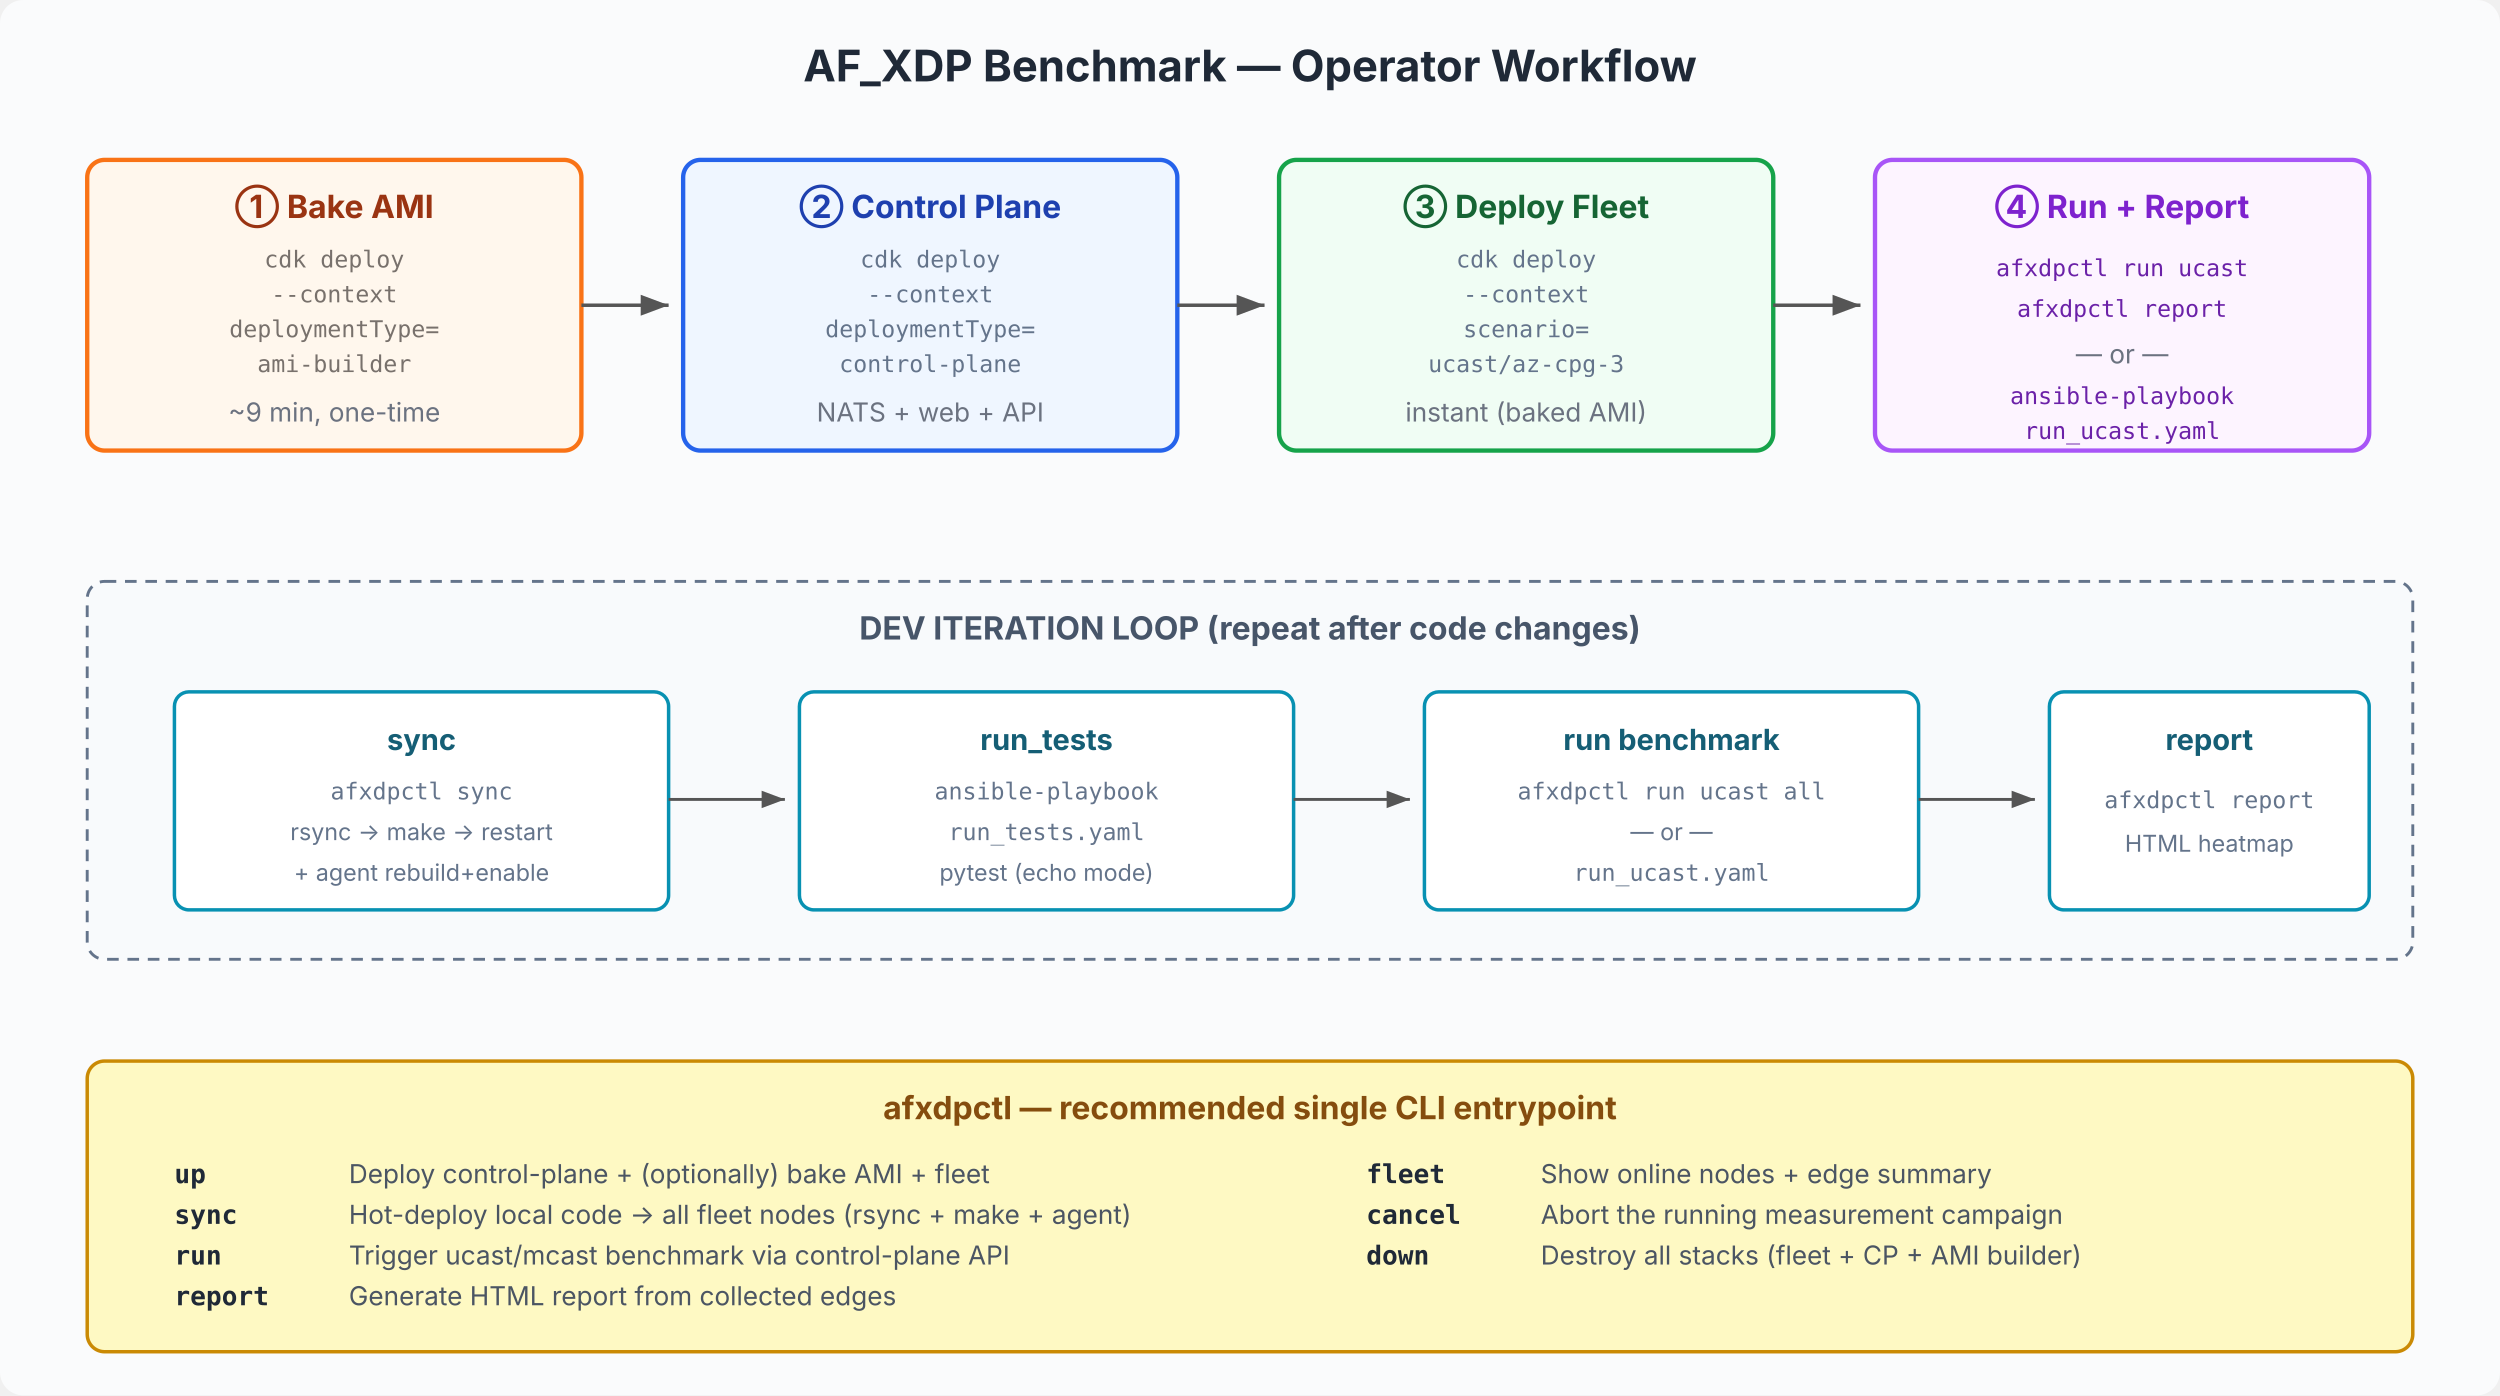
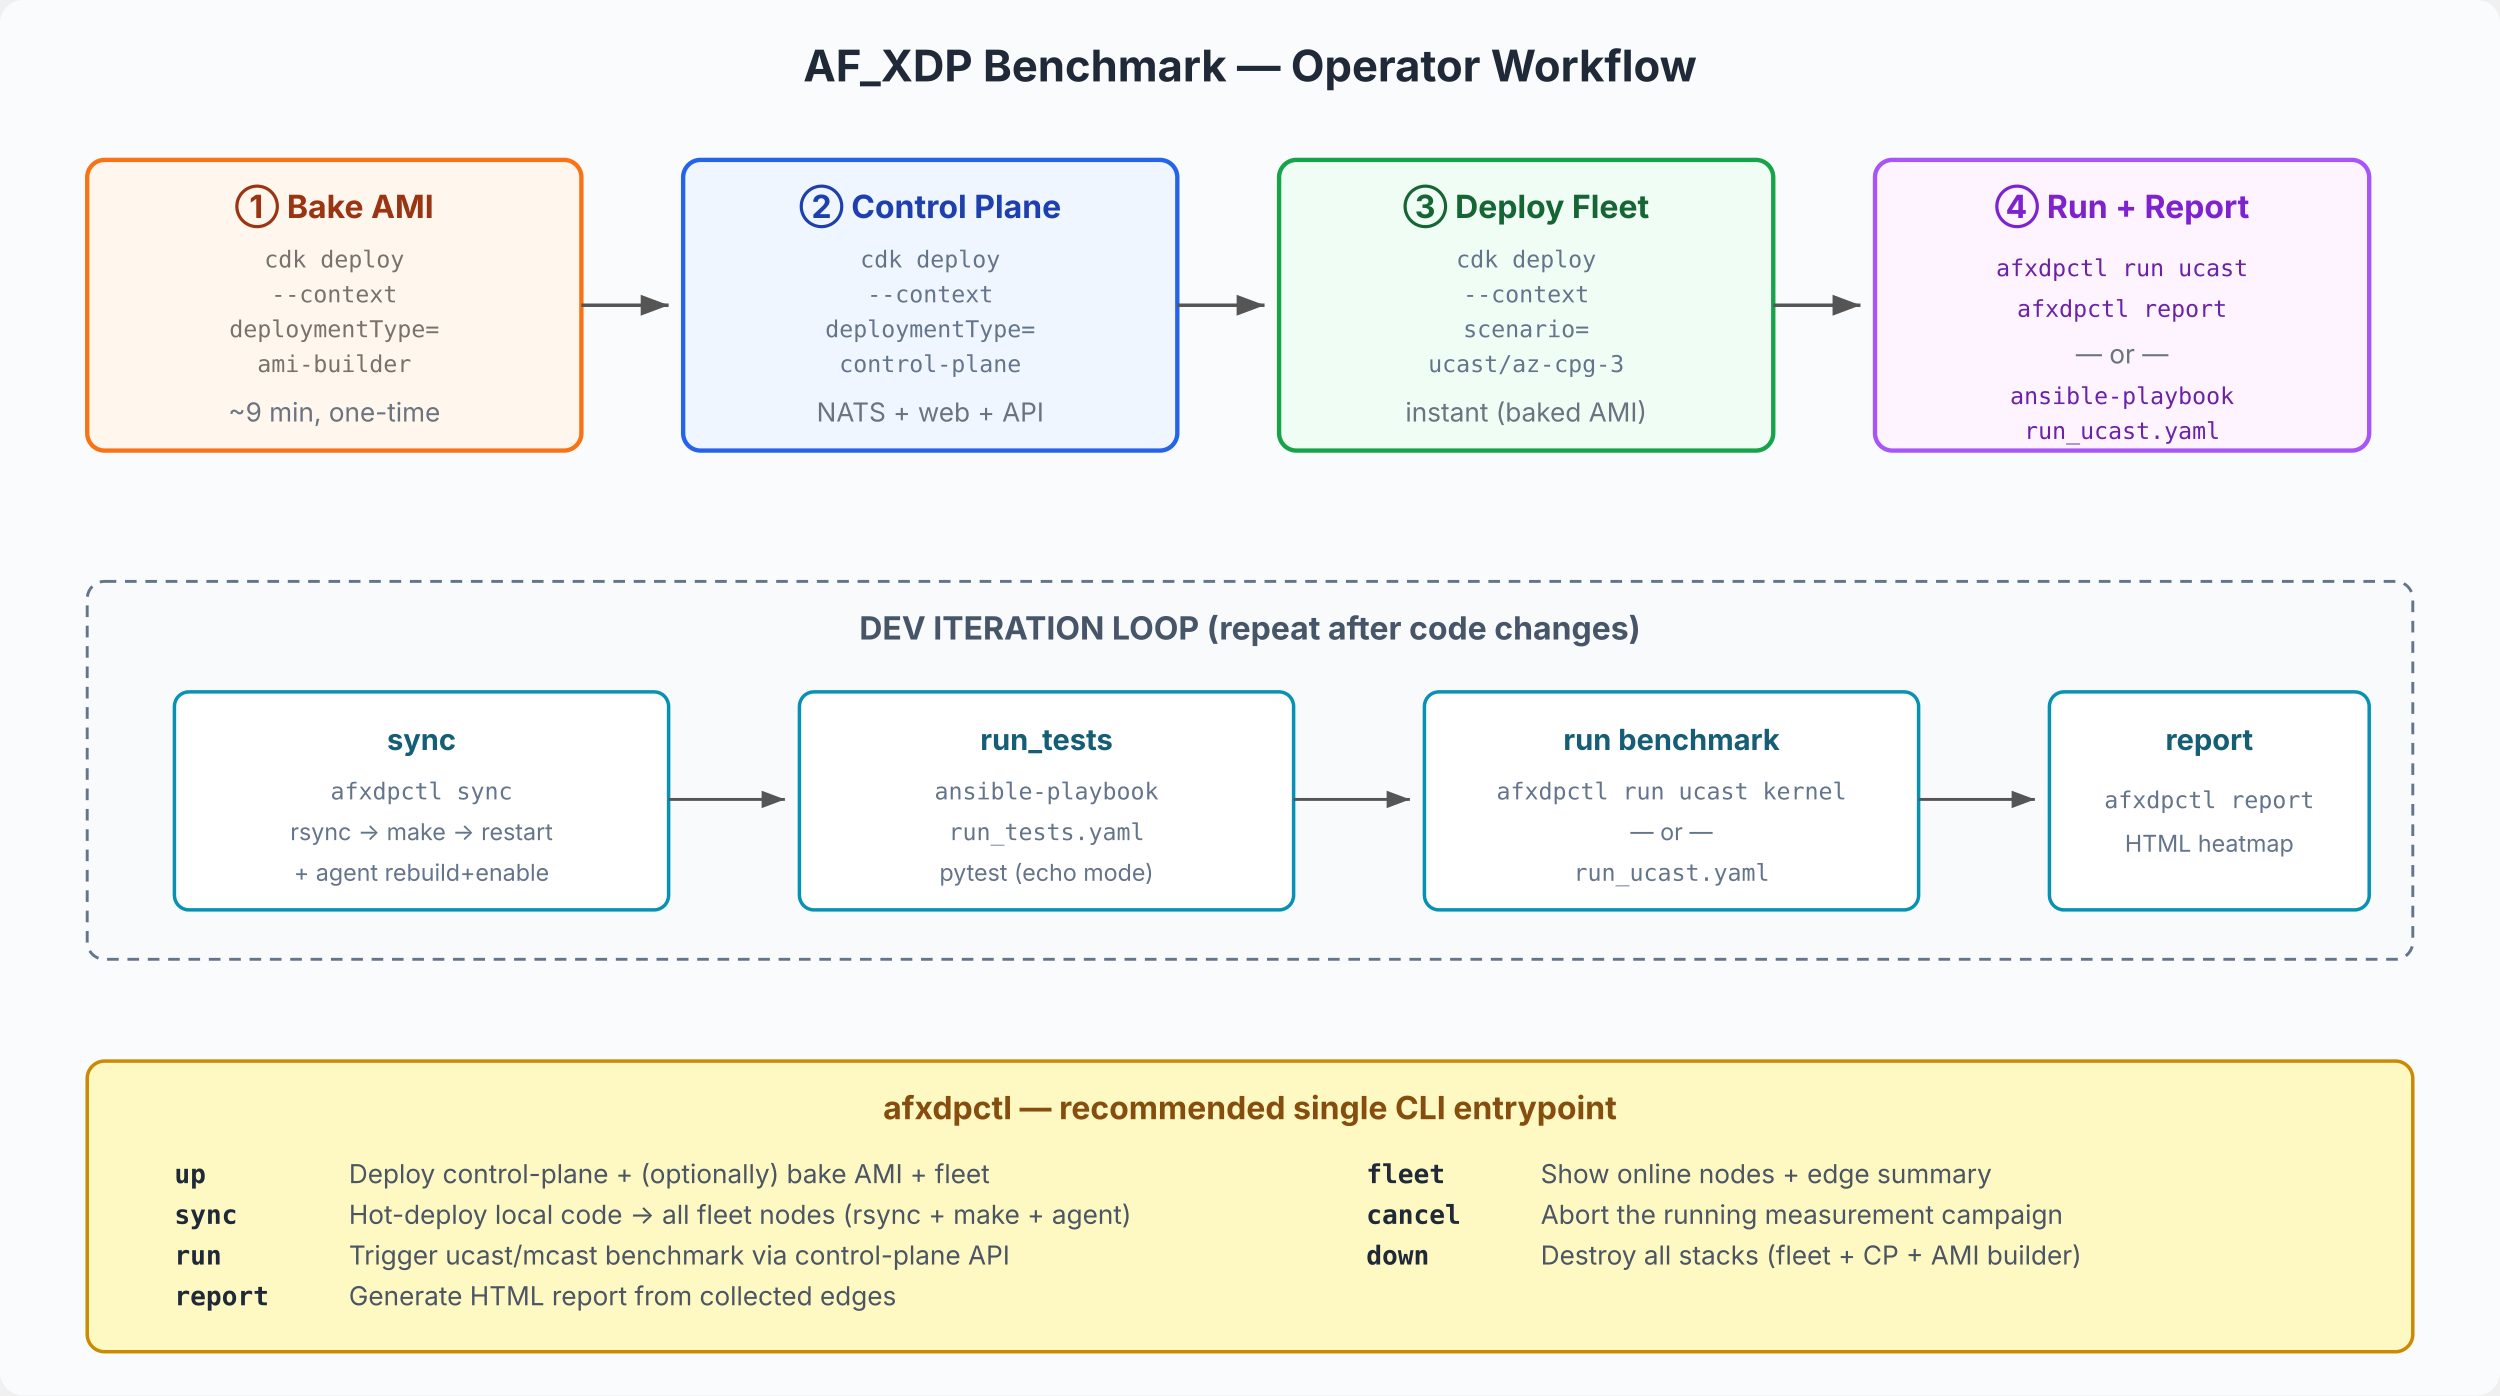
<svg xmlns="http://www.w3.org/2000/svg" viewBox="0 0 860 480" font-family="Inter, -apple-system, sans-serif" font-size="12">
  <defs>
    <marker id="arr" markerWidth="8" markerHeight="6" refX="8" refY="3" orient="auto">
      <path d="M0,0 L8,3 L0,6 Z" fill="#555" />
    </marker>
    <marker id="arr-blue" markerWidth="8" markerHeight="6" refX="8" refY="3" orient="auto">
      <path d="M0,0 L8,3 L0,6 Z" fill="#2563eb" />
    </marker>
  </defs>
  <rect width="860" height="480" fill="#fafbfc" rx="8" />
  <text x="430" y="28" text-anchor="middle" font-size="15" font-weight="bold" fill="#1f2937">AF_XDP Benchmark — Operator Workflow</text>
  <rect x="30" y="55" width="170" height="100" rx="6" fill="#fff7ed" stroke="#f97316" stroke-width="1.5" />
  <text x="115" y="75" text-anchor="middle" font-size="11" font-weight="bold" fill="#9a3412">① Bake AMI</text>
  <text x="115" y="92" text-anchor="middle" font-size="8" fill="#78716c" font-family="monospace">cdk deploy</text>
  <text x="115" y="104" text-anchor="middle" font-size="8" fill="#78716c" font-family="monospace">  --context</text>
  <text x="115" y="116" text-anchor="middle" font-size="8" fill="#78716c" font-family="monospace">  deploymentType=</text>
  <text x="115" y="128" text-anchor="middle" font-size="8" fill="#78716c" font-family="monospace">  ami-builder</text>
  <text x="115" y="145" text-anchor="middle" font-size="9" fill="#6b7280">~9 min, one-time</text>
  <line x1="200" y1="105" x2="230" y2="105" stroke="#555" stroke-width="1.2" marker-end="url(#arr)" />
  <rect x="235" y="55" width="170" height="100" rx="6" fill="#eff6ff" stroke="#2563eb" stroke-width="1.5" />
  <text x="320" y="75" text-anchor="middle" font-size="11" font-weight="bold" fill="#1e40af">② Control Plane</text>
  <text x="320" y="92" text-anchor="middle" font-size="8" fill="#64748b" font-family="monospace">cdk deploy</text>
  <text x="320" y="104" text-anchor="middle" font-size="8" fill="#64748b" font-family="monospace">  --context</text>
  <text x="320" y="116" text-anchor="middle" font-size="8" fill="#64748b" font-family="monospace">  deploymentType=</text>
  <text x="320" y="128" text-anchor="middle" font-size="8" fill="#64748b" font-family="monospace">  control-plane</text>
  <text x="320" y="145" text-anchor="middle" font-size="9" fill="#6b7280">NATS + web + API</text>
  <line x1="405" y1="105" x2="435" y2="105" stroke="#555" stroke-width="1.2" marker-end="url(#arr)" />
  <rect x="440" y="55" width="170" height="100" rx="6" fill="#f0fdf4" stroke="#16a34a" stroke-width="1.5" />
  <text x="525" y="75" text-anchor="middle" font-size="11" font-weight="bold" fill="#166534">③ Deploy Fleet</text>
  <text x="525" y="92" text-anchor="middle" font-size="8" fill="#64748b" font-family="monospace">cdk deploy</text>
  <text x="525" y="104" text-anchor="middle" font-size="8" fill="#64748b" font-family="monospace">  --context</text>
  <text x="525" y="116" text-anchor="middle" font-size="8" fill="#64748b" font-family="monospace">  scenario=</text>
  <text x="525" y="128" text-anchor="middle" font-size="8" fill="#64748b" font-family="monospace">  ucast/az-cpg-3</text>
  <text x="525" y="145" text-anchor="middle" font-size="9" fill="#6b7280">instant (baked AMI)</text>
  <line x1="610" y1="105" x2="640" y2="105" stroke="#555" stroke-width="1.2" marker-end="url(#arr)" />
  <rect x="645" y="55" width="170" height="100" rx="6" fill="#fdf4ff" stroke="#a855f7" stroke-width="1.5" />
  <text x="730" y="75" text-anchor="middle" font-size="11" font-weight="bold" fill="#7e22ce">④ Run + Report</text>
  <text x="730" y="95" text-anchor="middle" font-size="8" fill="#6b21a8" font-family="monospace">afxdpctl run ucast</text>
  <text x="730" y="109" text-anchor="middle" font-size="8" fill="#6b21a8" font-family="monospace">afxdpctl report</text>
  <text x="730" y="125" text-anchor="middle" font-size="9" fill="#6b7280">— or —</text>
  <text x="730" y="139" text-anchor="middle" font-size="8" fill="#6b21a8" font-family="monospace">ansible-playbook</text>
  <text x="730" y="151" text-anchor="middle" font-size="8" fill="#6b21a8" font-family="monospace">  run_ucast.yaml</text>
  <rect x="30" y="200" width="800" height="130" rx="6" fill="#f8fafc" stroke="#64748b" stroke-width="1" stroke-dasharray="4,3" />
  <text x="430" y="220" text-anchor="middle" font-size="11" font-weight="bold" fill="#475569">DEV ITERATION LOOP (repeat after code changes)</text>
  <rect x="60" y="238" width="170" height="75" rx="5" fill="#fff" stroke="#0891b2" stroke-width="1.2" />
  <text x="145" y="258" text-anchor="middle" font-size="10" font-weight="bold" fill="#155e75">sync</text>
  <text x="145" y="275" text-anchor="middle" font-size="8" fill="#64748b" font-family="monospace">afxdpctl sync</text>
  <text x="145" y="289" text-anchor="middle" font-size="8" fill="#64748b">rsync → make → restart</text>
  <text x="145" y="303" text-anchor="middle" font-size="8" fill="#64748b">+ agent rebuild+enable</text>
  <line x1="230" y1="275" x2="270" y2="275" stroke="#555" stroke-width="1" marker-end="url(#arr)" />
  <rect x="275" y="238" width="170" height="75" rx="5" fill="#fff" stroke="#0891b2" stroke-width="1.2" />
  <text x="360" y="258" text-anchor="middle" font-size="10" font-weight="bold" fill="#155e75">run_tests</text>
  <text x="360" y="275" text-anchor="middle" font-size="8" fill="#64748b" font-family="monospace">ansible-playbook</text>
  <text x="360" y="289" text-anchor="middle" font-size="8" fill="#64748b" font-family="monospace">  run_tests.yaml</text>
  <text x="360" y="303" text-anchor="middle" font-size="8" fill="#64748b">pytest (echo mode)</text>
  <line x1="445" y1="275" x2="485" y2="275" stroke="#555" stroke-width="1" marker-end="url(#arr)" />
  <rect x="490" y="238" width="170" height="75" rx="5" fill="#fff" stroke="#0891b2" stroke-width="1.2" />
  <text x="575" y="258" text-anchor="middle" font-size="10" font-weight="bold" fill="#155e75">run benchmark</text>
-   <text x="575" y="275" text-anchor="middle" font-size="8" fill="#64748b" font-family="monospace">afxdpctl run ucast all</text>
+   <text x="575" y="275" text-anchor="middle" font-size="8" fill="#64748b" font-family="monospace">afxdpctl run ucast kernel</text>
  <text x="575" y="289" text-anchor="middle" font-size="8" fill="#64748b">— or —</text>
  <text x="575" y="303" text-anchor="middle" font-size="8" fill="#64748b" font-family="monospace">run_ucast.yaml</text>
  <line x1="660" y1="275" x2="700" y2="275" stroke="#555" stroke-width="1" marker-end="url(#arr)" />
  <rect x="705" y="238" width="110" height="75" rx="5" fill="#fff" stroke="#0891b2" stroke-width="1.2" />
  <text x="760" y="258" text-anchor="middle" font-size="10" font-weight="bold" fill="#155e75">report</text>
  <text x="760" y="278" text-anchor="middle" font-size="8" fill="#64748b" font-family="monospace">afxdpctl report</text>
  <text x="760" y="293" text-anchor="middle" font-size="8" fill="#64748b">HTML heatmap</text>
  <rect x="30" y="365" width="800" height="100" rx="6" fill="#fef9c3" stroke="#ca8a04" stroke-width="1.2" />
  <text x="430" y="385" text-anchor="middle" font-size="11" font-weight="bold" fill="#854d0e">afxdpctl — recommended single CLI entrypoint</text>
  <text x="60" y="407" font-size="9" fill="#1f2937" font-family="monospace" font-weight="bold">up</text>
  <text x="120" y="407" font-size="9" fill="#4b5563">Deploy control-plane + (optionally) bake AMI + fleet</text>
  <text x="60" y="421" font-size="9" fill="#1f2937" font-family="monospace" font-weight="bold">sync</text>
  <text x="120" y="421" font-size="9" fill="#4b5563">Hot-deploy local code → all fleet nodes (rsync + make + agent)</text>
  <text x="60" y="435" font-size="9" fill="#1f2937" font-family="monospace" font-weight="bold">run</text>
  <text x="120" y="435" font-size="9" fill="#4b5563">Trigger ucast/mcast benchmark via control-plane API</text>
  <text x="60" y="449" font-size="9" fill="#1f2937" font-family="monospace" font-weight="bold">report</text>
  <text x="120" y="449" font-size="9" fill="#4b5563">Generate HTML report from collected edges</text>
  <text x="470" y="407" font-size="9" fill="#1f2937" font-family="monospace" font-weight="bold">fleet</text>
  <text x="530" y="407" font-size="9" fill="#4b5563">Show online nodes + edge summary</text>
  <text x="470" y="421" font-size="9" fill="#1f2937" font-family="monospace" font-weight="bold">cancel</text>
  <text x="530" y="421" font-size="9" fill="#4b5563">Abort the running measurement campaign</text>
  <text x="470" y="435" font-size="9" fill="#1f2937" font-family="monospace" font-weight="bold">down</text>
  <text x="530" y="435" font-size="9" fill="#4b5563">Destroy all stacks (fleet + CP + AMI builder)</text>
</svg>
